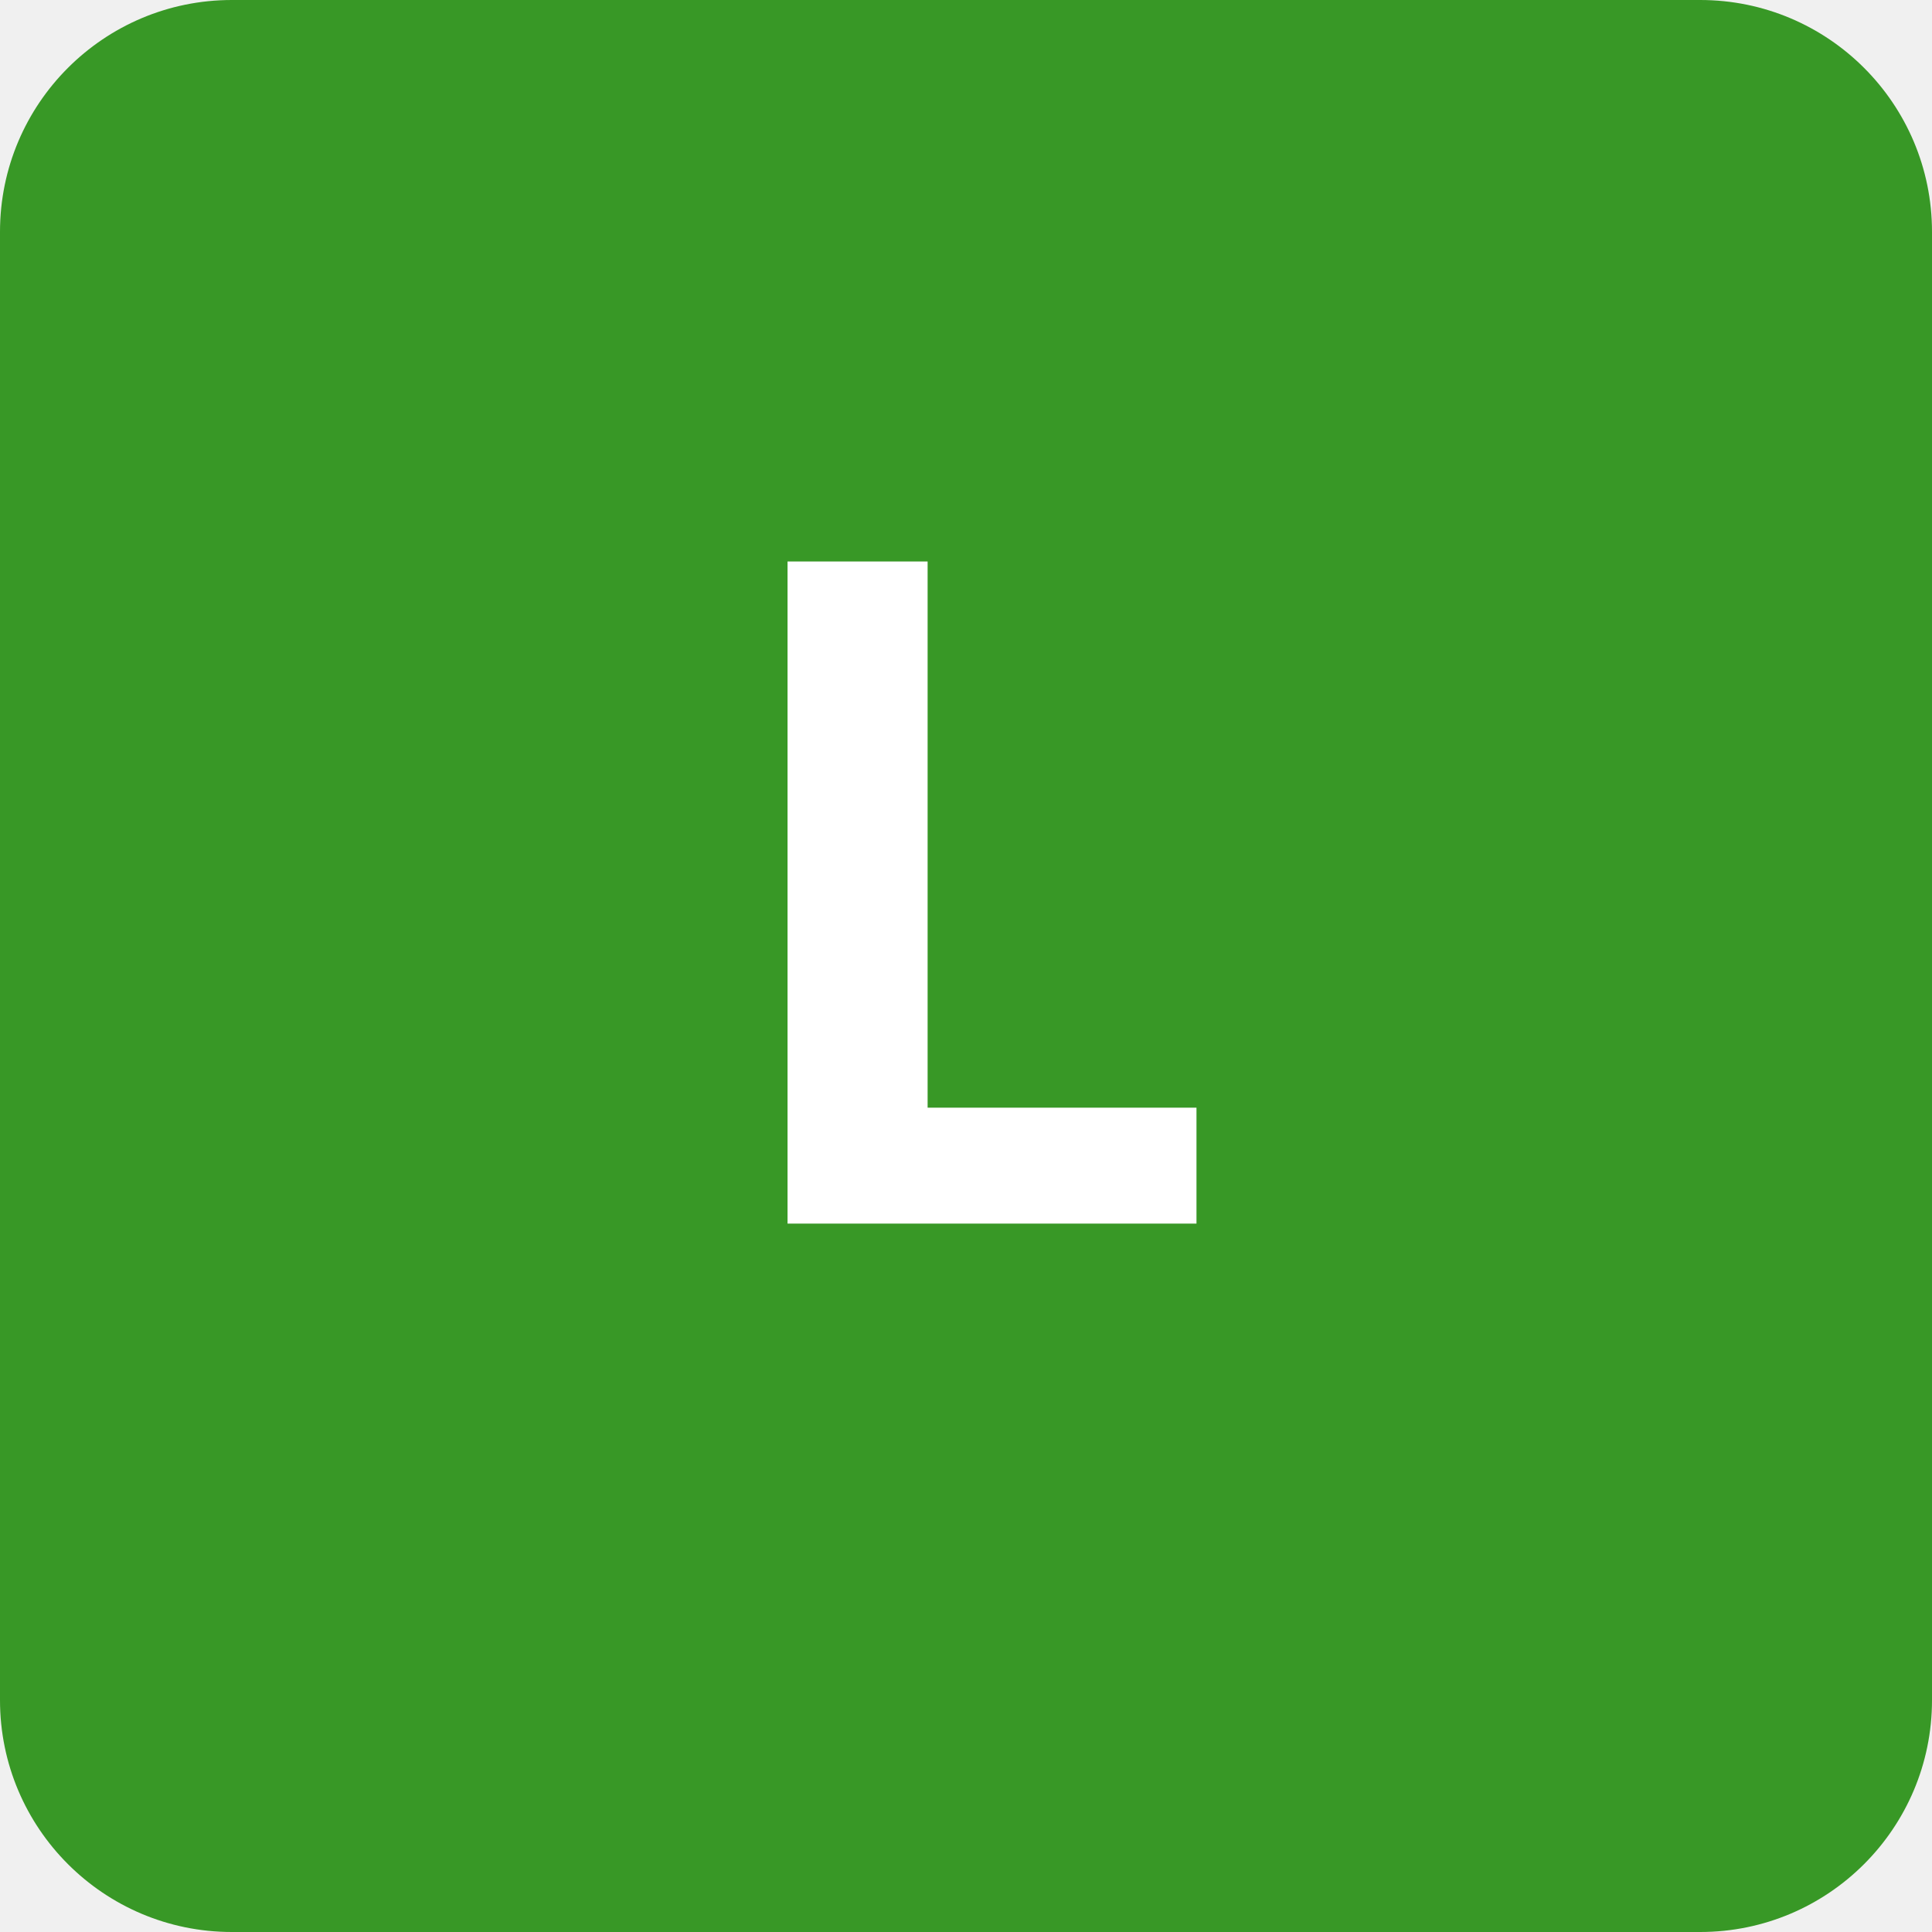
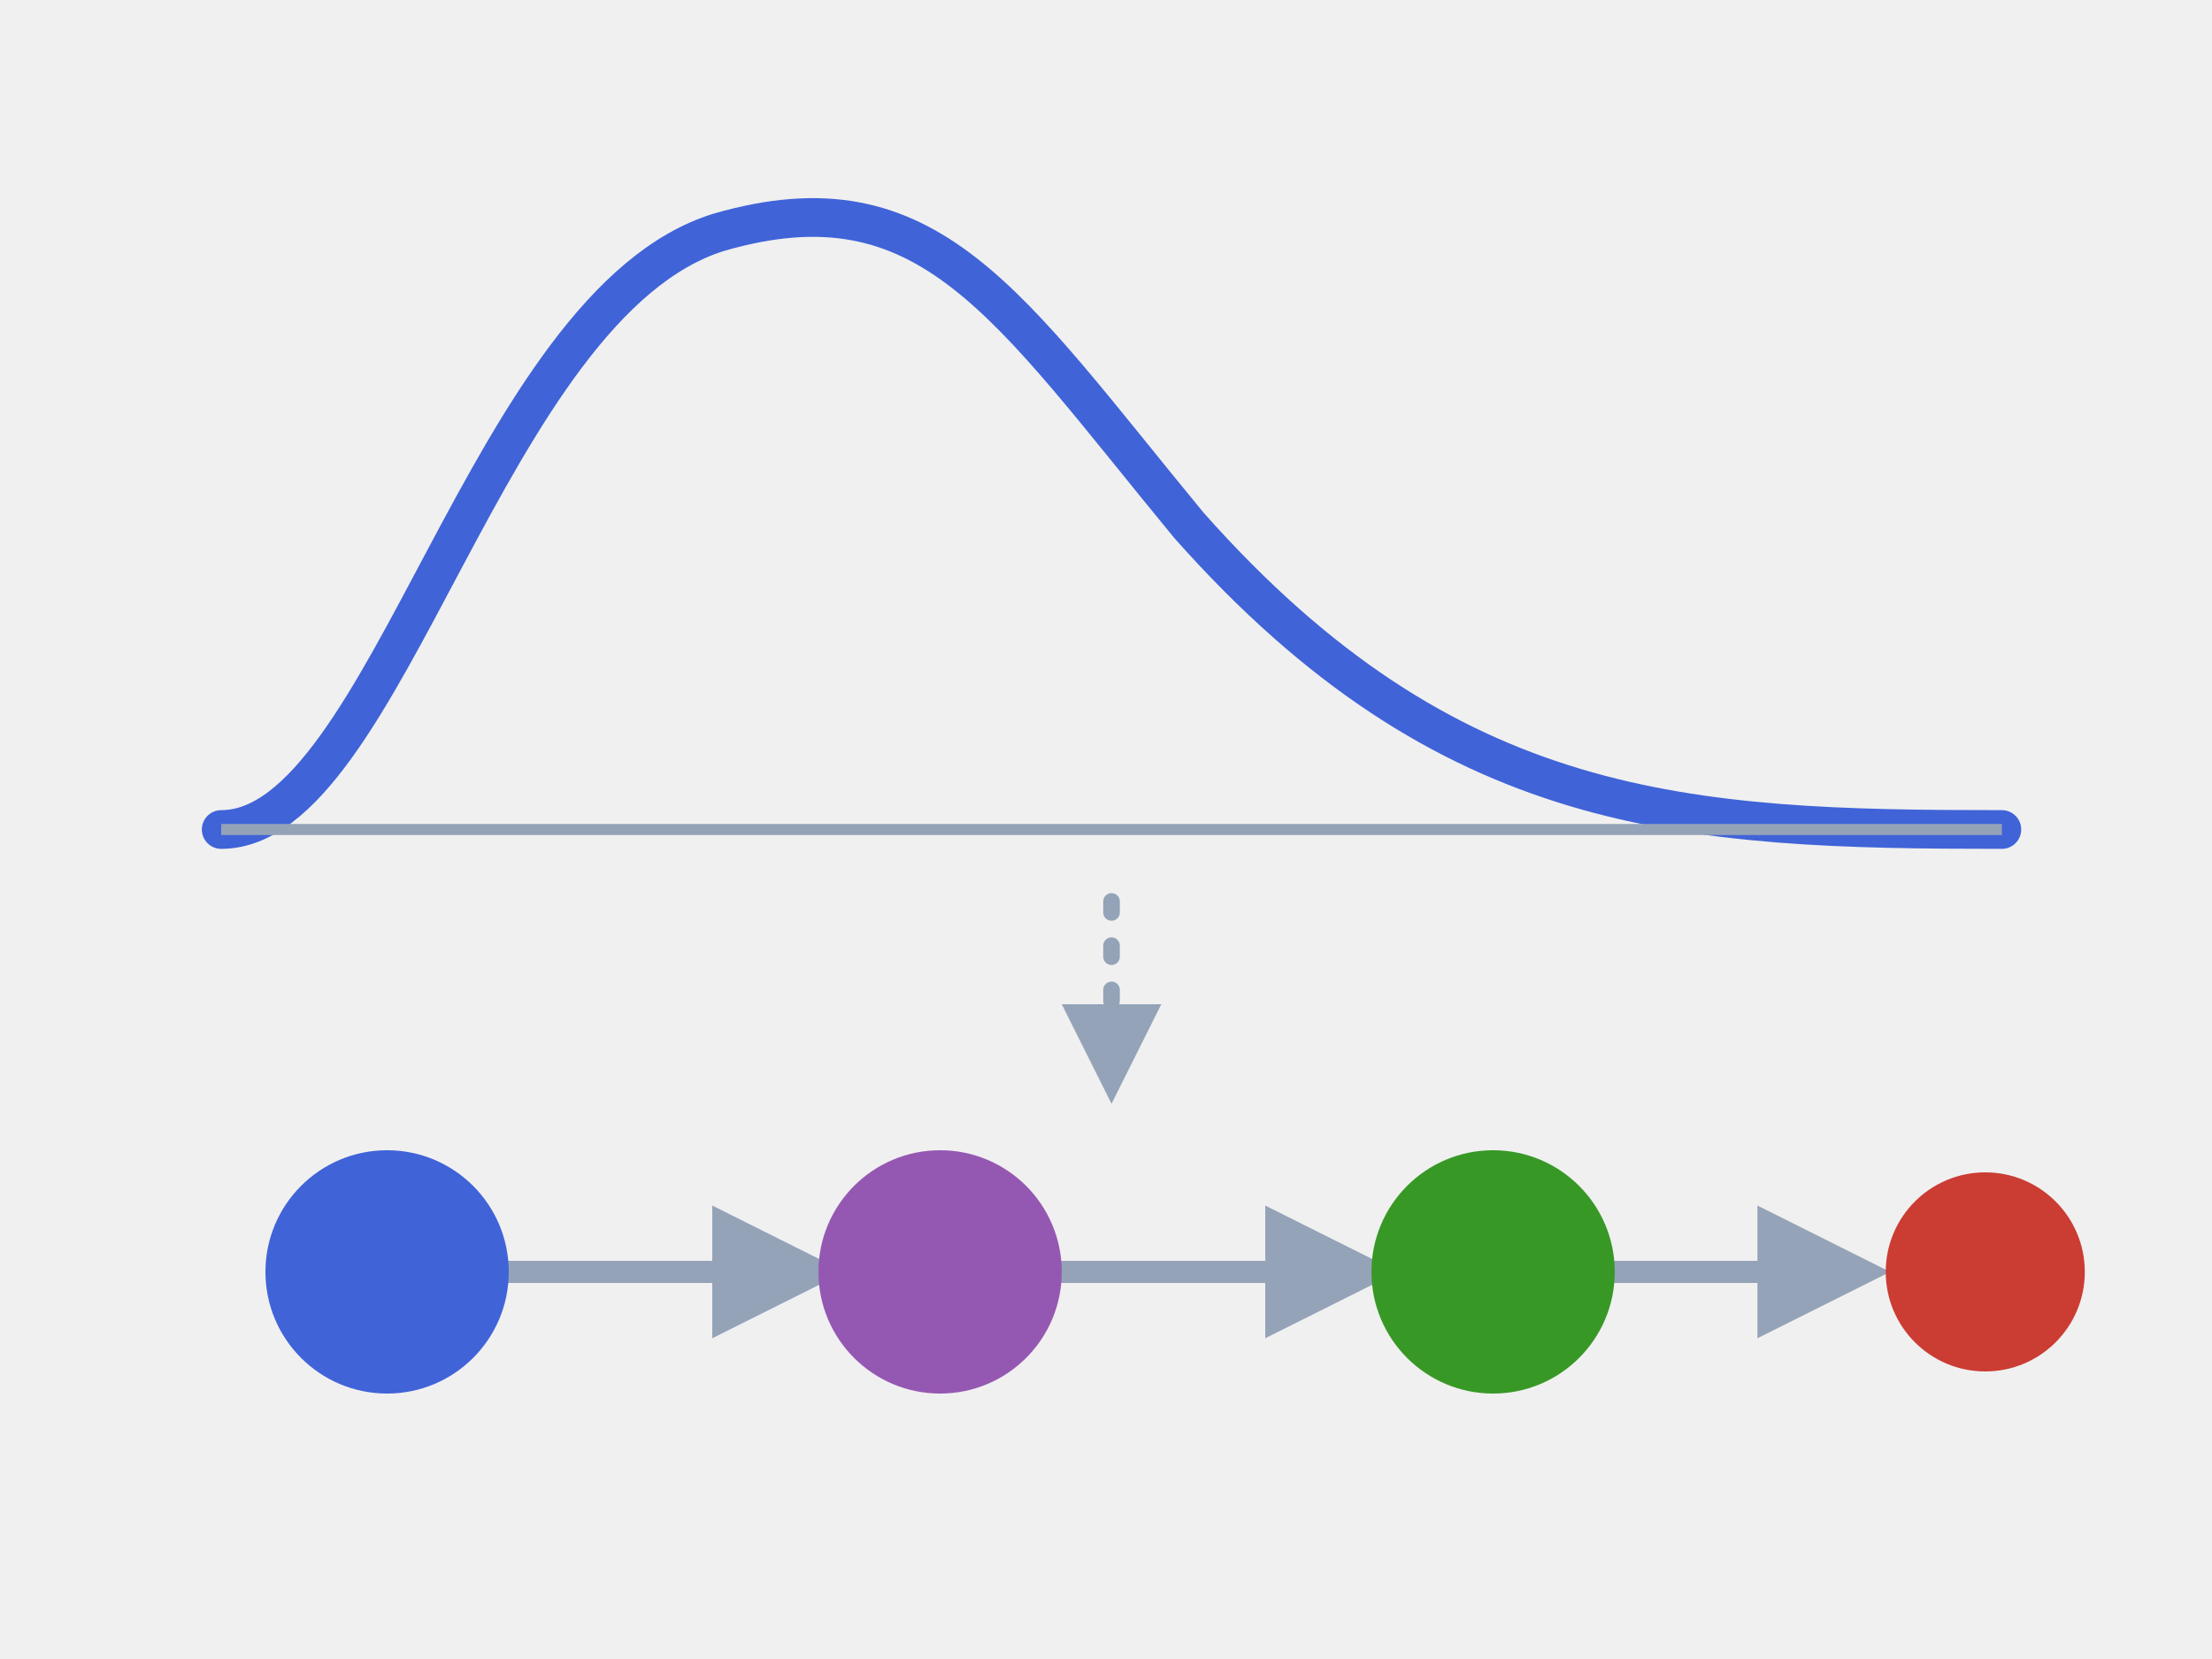
- <svg xmlns="http://www.w3.org/2000/svg" width="150" height="150" viewBox="0 0 150 150" role="img" aria-label="LoweredDistributions logo placeholder">
-   <rect width="150" height="150" rx="18" fill="#389826" />
-   <text x="75" y="95" font-family="sans-serif" font-size="72" font-weight="700" fill="#ffffff" text-anchor="middle">
-     L
-   </text>
+ <svg xmlns="http://www.w3.org/2000/svg" width="400" height="300" viewBox="0 0 400 300" role="img" aria-label="LoweredDistributions.jl logo">
+   <defs>
+     <marker id="arrow" viewBox="0 0 10 10" refX="8" refY="5" markerWidth="6" markerHeight="6" orient="auto-start-reverse">
+       <path d="M 0,0 L 10,5 L 0,10 z" fill="#94a3b8" />
+     </marker>
+   </defs>
+   <path d="M 40,150 C 70,150 88,55 130,42            C 168,31 182,55 215,95            C 262,148 305,150 362,150" fill="none" stroke="#4063d8" stroke-width="7" stroke-linecap="round" />
+   <line x1="40" y1="150" x2="362" y2="150" stroke="#94a3b8" stroke-width="2" />
+   <line x1="201" y1="163" x2="201" y2="196" stroke="#94a3b8" stroke-width="3" stroke-dasharray="2 6" stroke-linecap="round" marker-end="url(#arrow)" />
+   <g stroke="#94a3b8" stroke-width="4" stroke-linecap="round">
+     <line x1="92" y1="230" x2="148" y2="230" marker-end="url(#arrow)" />
+     <line x1="192" y1="230" x2="248" y2="230" marker-end="url(#arrow)" />
+     <line x1="292" y1="230" x2="337" y2="230" marker-end="url(#arrow)" />
+   </g>
+   <g stroke="none">
+     <circle cx="70" cy="230" r="22" fill="#4063d8" />
+     <circle cx="170" cy="230" r="22" fill="#9558b2" />
+     <circle cx="270" cy="230" r="22" fill="#389826" />
+     <circle cx="359" cy="230" r="18" fill="#cb3c33" />
+   </g>
</svg>
